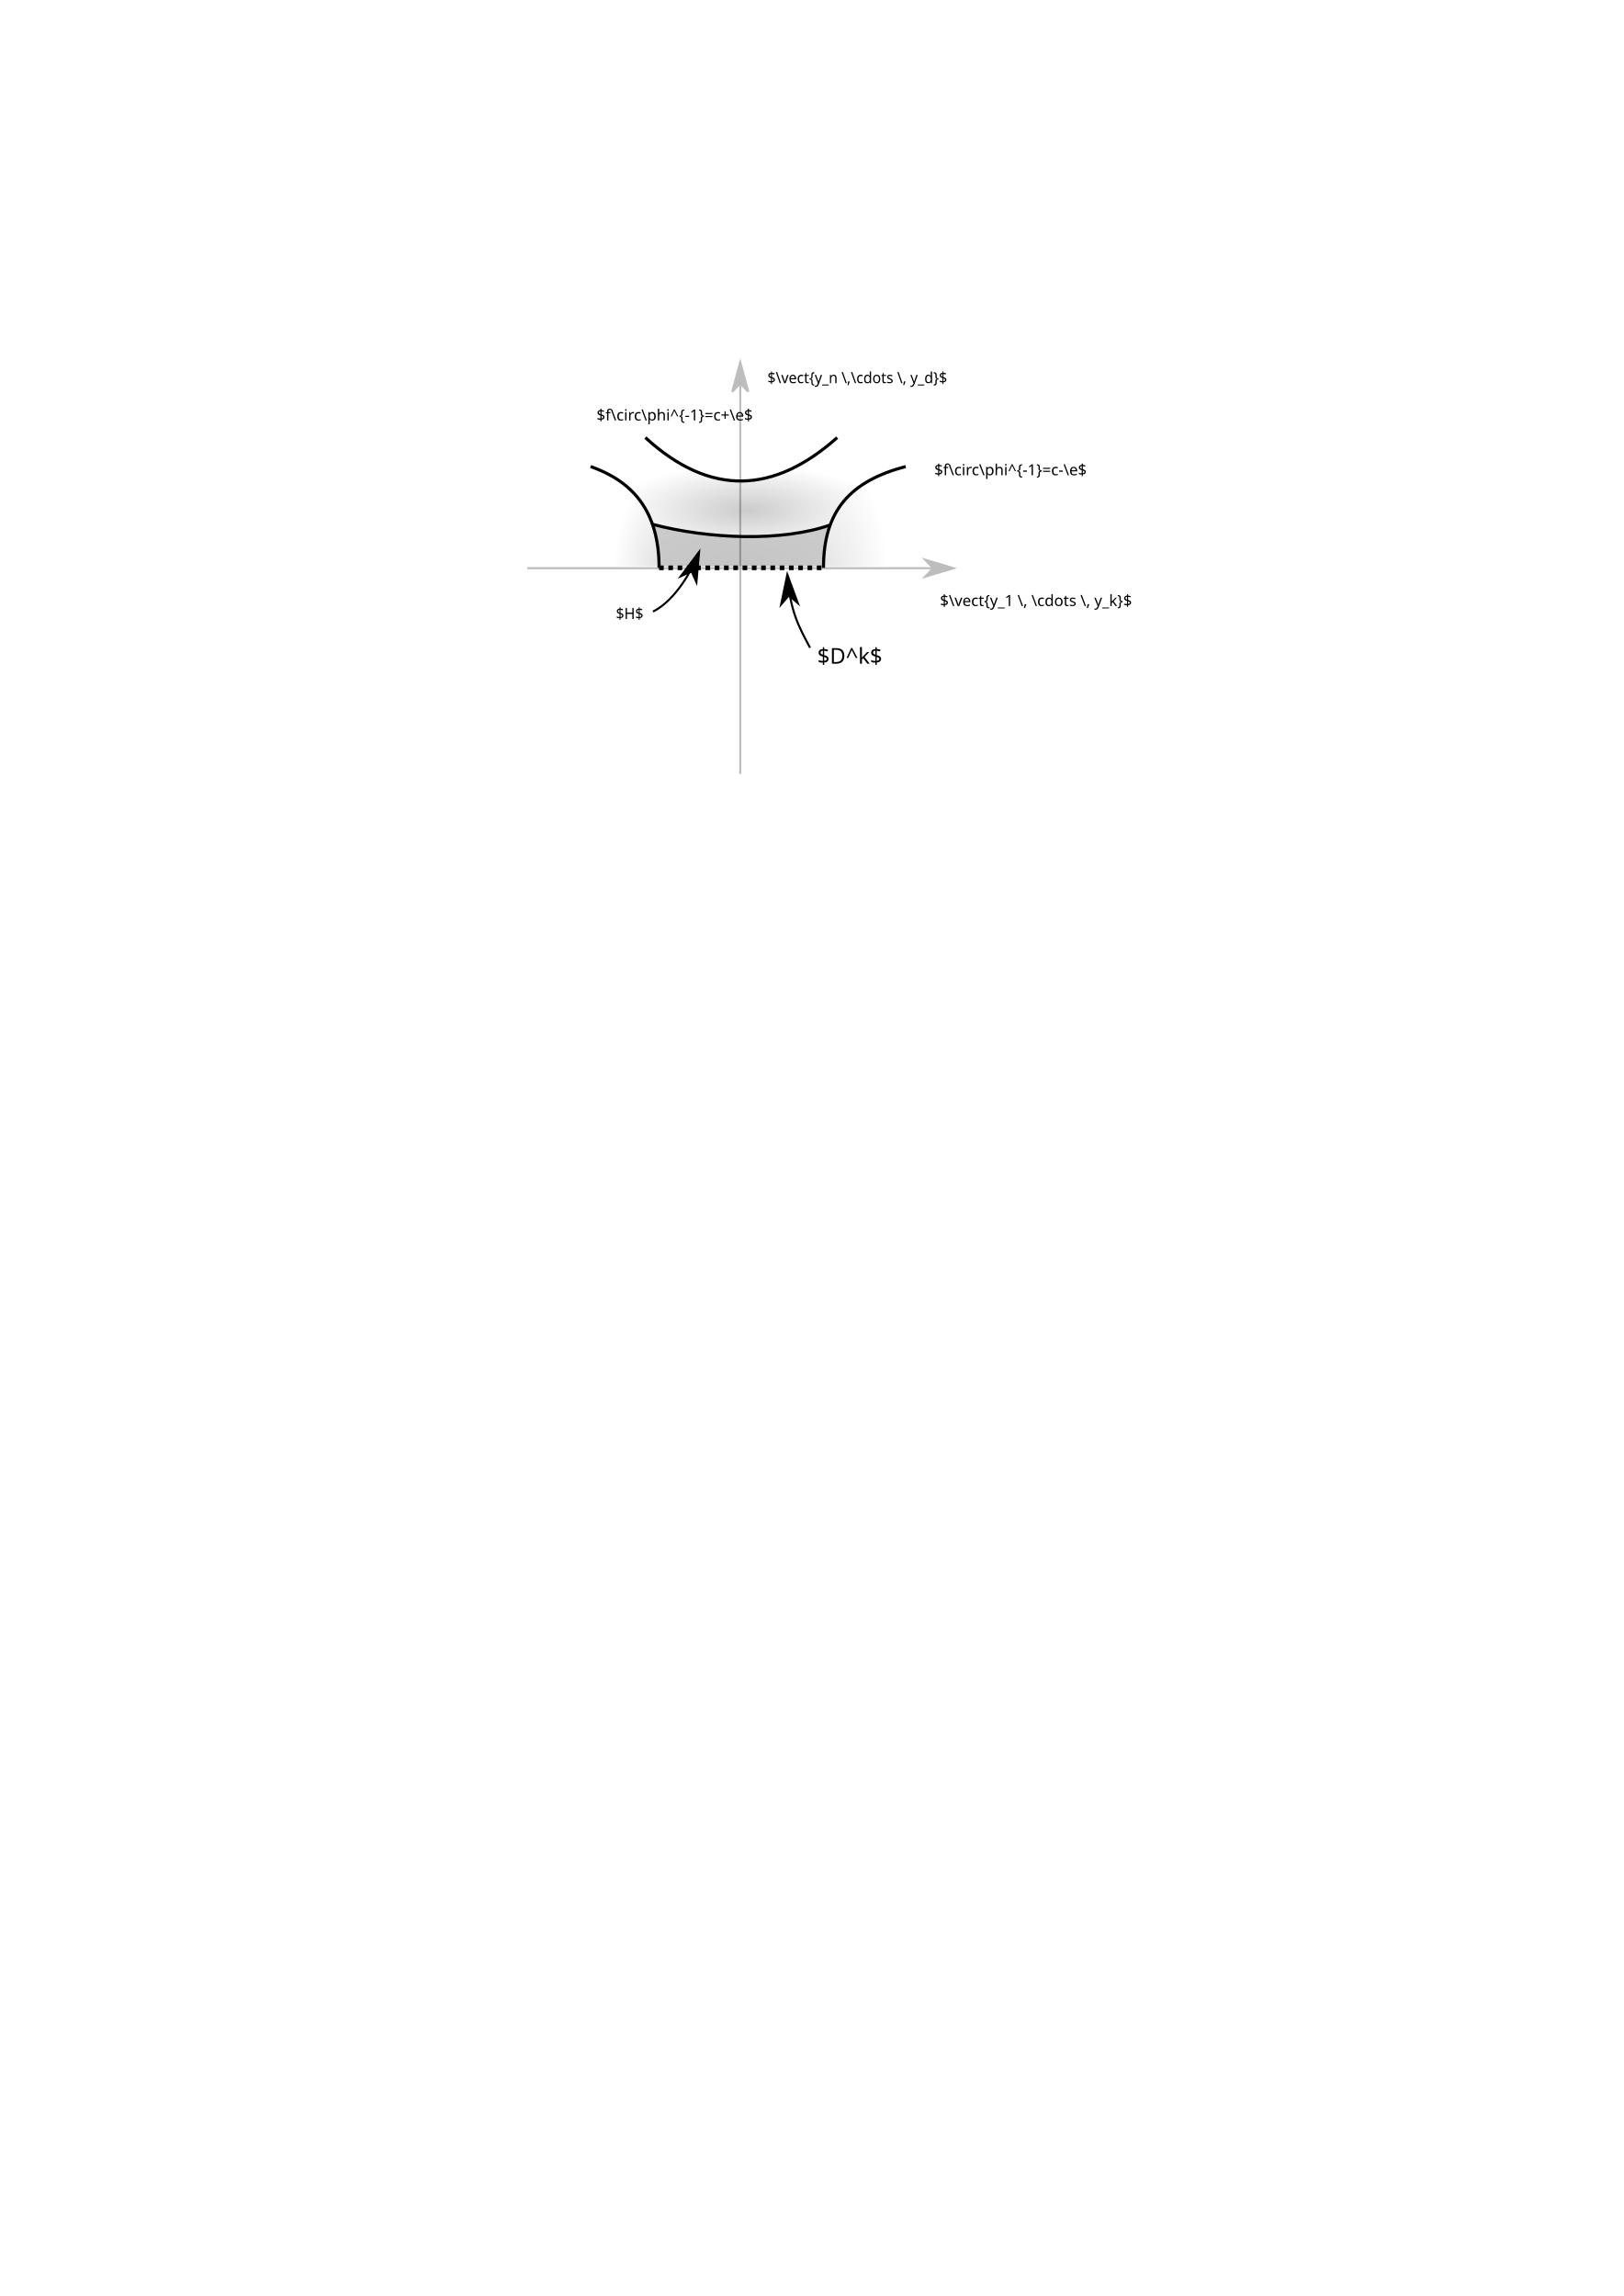
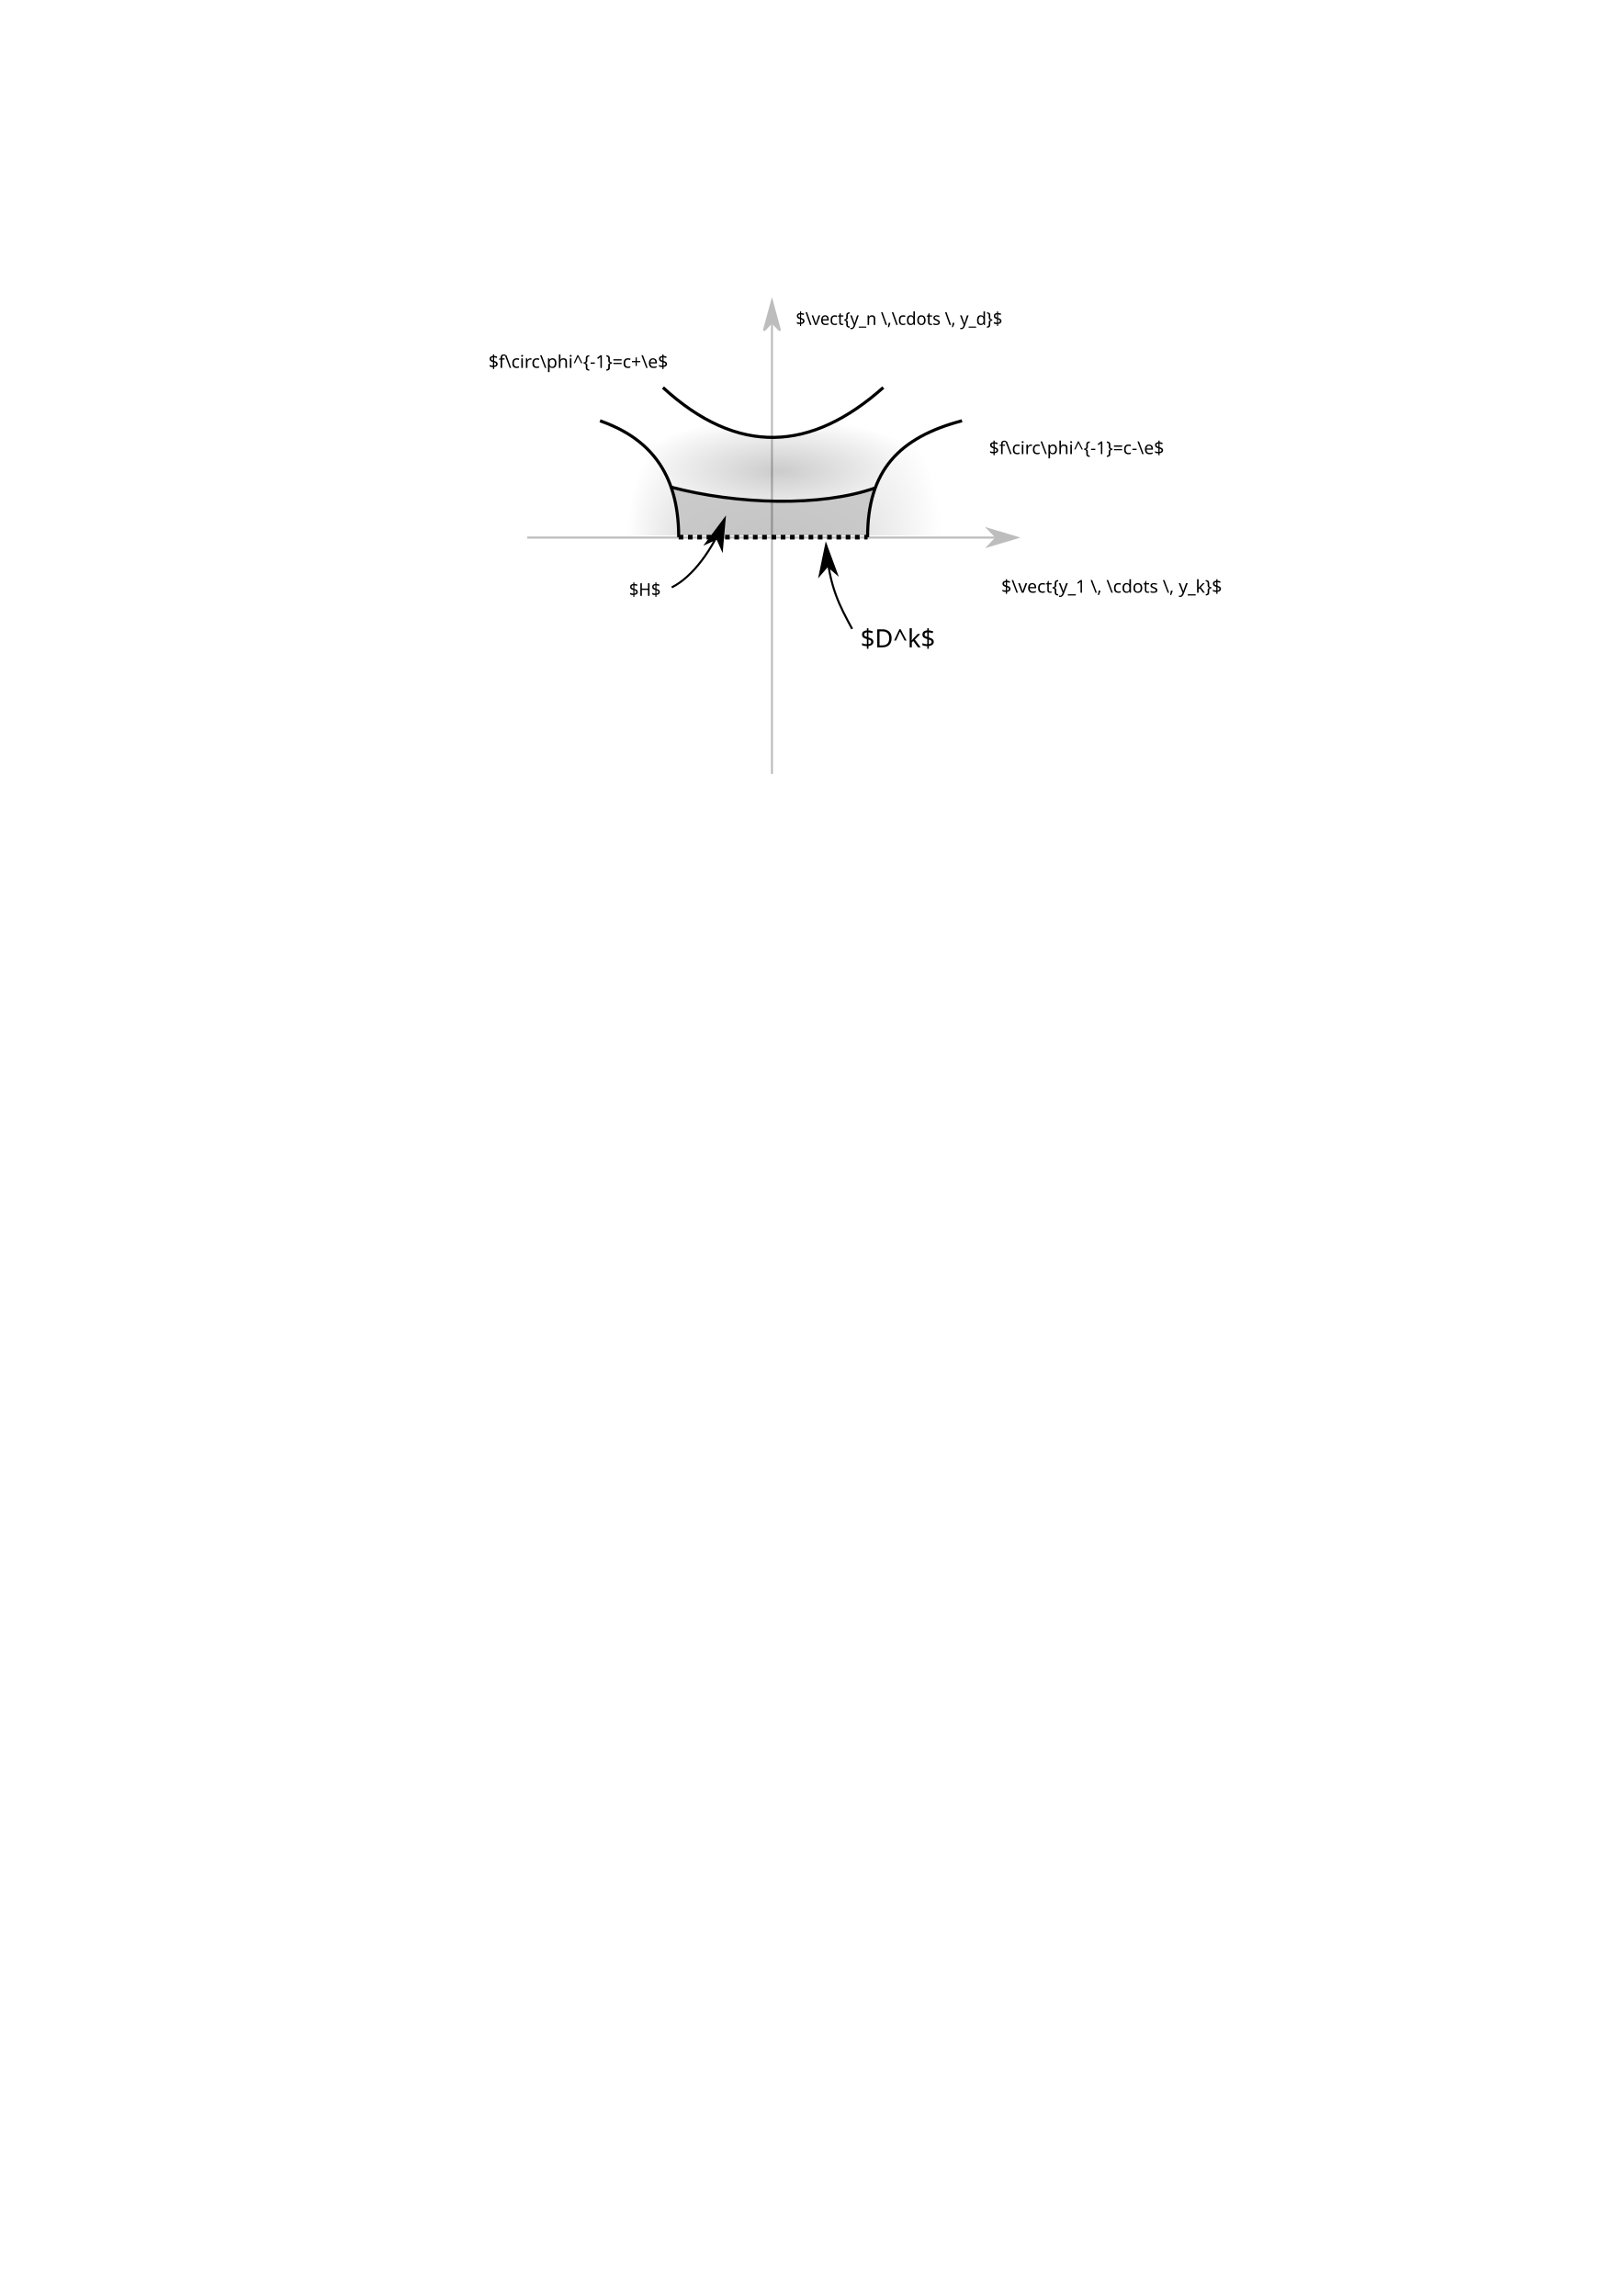
<svg xmlns="http://www.w3.org/2000/svg" xmlns:xlink="http://www.w3.org/1999/xlink" width="210mm" height="297mm" viewBox="0 0 210 297" version="1.1" id="svg3749">
  <defs id="defs3743">
    <marker style="overflow:visible;" id="marker5591" refX="0.0" refY="0.0" orient="auto">
      <path transform="scale(0.8) rotate(180) translate(12.5,0)" style="fill-rule:evenodd;stroke:#000000;stroke-width:1pt;stroke-opacity:1;fill:#000000;fill-opacity:1" d="M 0.0,0.0 L 5.0,-5.0 L -12.5,0.0 L 5.0,5.0 L 0.0,0.0 z " id="path5589" />
    </marker>
    <marker orient="auto" refY="0.0" refX="0.0" id="marker5557" style="overflow:visible;">
      <path id="path4878" d="M 0.0,0.0 L 5.0,-5.0 L -12.5,0.0 L 5.0,5.0 L 0.0,0.0 z " style="fill-rule:evenodd;stroke:#000000;stroke-width:1pt;stroke-opacity:1;fill:#000000;fill-opacity:1" transform="scale(0.8) rotate(180) translate(12.5,0)" />
    </marker>
    <linearGradient id="linearGradient4486">
      <stop style="stop-color:#000000;stop-opacity:0.112" offset="0" id="stop4482" />
      <stop style="stop-color:#000000;stop-opacity:0;" offset="1" id="stop4484" />
    </linearGradient>
    <linearGradient id="linearGradient4476">
      <stop style="stop-color:#000000;stop-opacity:0.101" offset="0" id="stop4472" />
      <stop style="stop-color:#000000;stop-opacity:0;" offset="1" id="stop4474" />
    </linearGradient>
    <linearGradient id="linearGradient4466">
      <stop style="stop-color:#000000;stop-opacity:0.202" offset="0" id="stop4462" />
      <stop style="stop-color:#000000;stop-opacity:0;" offset="1" id="stop4464" />
    </linearGradient>
    <linearGradient id="linearGradient4456">
      <stop style="stop-color:#000000;stop-opacity:0.229" offset="0" id="stop4452" />
      <stop style="stop-color:#000000;stop-opacity:0.207" offset="1" id="stop4454" />
    </linearGradient>
    <marker orient="auto" refY="0" refX="0" id="Arrow1Lend" style="overflow:visible">
      <path id="path46806" d="M 0,0 5,-5 -12.5,0 5,5 Z" style="fill:#bdbdbd;fill-opacity:1;fill-rule:evenodd;stroke:#bdbdbd;stroke-width:1pt;stroke-opacity:1" transform="matrix(-0.8,0,0,-0.8,-10,0)" />
    </marker>
    <marker style="overflow:visible" id="marker1036" refX="0" refY="0" orient="auto">
      <path transform="matrix(-0.8,0,0,-0.8,-10,0)" style="fill:#bdbdbd;fill-opacity:1;fill-rule:evenodd;stroke:#bdbdbd;stroke-width:1pt;stroke-opacity:1" d="M 0,0 5,-5 -12.5,0 5,5 Z" id="path1034" />
    </marker>
-     <radialGradient xlink:href="#linearGradient4456" id="radialGradient4458" cx="398.812" cy="291.126" fx="398.812" fy="291.126" r="63.537" gradientTransform="matrix(0.2292239,0.00298146,-0.00109164,0.09367747,4.563652,44.81014)" gradientUnits="userSpaceOnUse" />
-     <radialGradient xlink:href="#linearGradient4466" id="radialGradient4468" cx="403.708" cy="230.806" fx="403.708" fy="230.806" r="95.22" gradientTransform="matrix(0.1771953,0,0,0.06252476,24.99543,51.54888)" gradientUnits="userSpaceOnUse" />
-     <radialGradient xlink:href="#linearGradient4476" id="radialGradient4478" cx="460.57" cy="237.487" fx="460.57" fy="237.487" r="26.755" gradientTransform="matrix(0.3070006,0,-1.0723063e-8,0.529909,-34.78894,-52.58263)" gradientUnits="userSpaceOnUse" />
-     <radialGradient xlink:href="#linearGradient4486" id="radialGradient4488" cx="339.408" cy="234.005" fx="339.408" fy="234.005" r="22.443" gradientTransform="matrix(0.2569505,8.1828181e-8,-1.3979741e-7,0.4899762,-2.074058,-41.39334)" gradientUnits="userSpaceOnUse" />
+     <radialGradient xlink:href="#linearGradient4456" id="radialGradient4458" cx="398.812" cy="291.126" fx="398.812" fy="291.126" r="63.537" gradientTransform="matrix(0.2633344,0.00342513,-0.00125408,0.1076175,-4.904639,36.57924)" gradientUnits="userSpaceOnUse" />
+     <radialGradient xlink:href="#linearGradient4466" id="radialGradient4468" cx="403.708" cy="230.806" fx="403.708" fy="230.806" r="95.22" gradientTransform="matrix(0.2035636,0,0,0.071829,18.56756,44.32077)" gradientUnits="userSpaceOnUse" />
+     <radialGradient xlink:href="#linearGradient4476" id="radialGradient4478" cx="460.57" cy="237.487" fx="460.57" fy="237.487" r="26.755" gradientTransform="matrix(0.352685,0,-1.2318751e-8,0.6087641,-50.11324,-75.30644)" gradientUnits="userSpaceOnUse" />
+     <radialGradient xlink:href="#linearGradient4486" id="radialGradient4488" cx="339.408" cy="234.005" fx="339.408" fy="234.005" r="22.443" gradientTransform="matrix(0.295187,9.4004947e-8,-1.6060052e-7,0.562889,-12.5301,-62.45208)" gradientUnits="userSpaceOnUse" />
  </defs>
  <g id="layer3" style="display:inline">
-     <g transform="matrix(0.8009522,0,0,0.838498,19.44952,10.8219)" style="display:inline;stroke-width:1.22" id="g3665">
-       <path id="path988" d="M 95.25,106.5 V 43" style="fill:none;stroke:#bdbdbd;stroke-width:0.323px;stroke-linecap:butt;stroke-linejoin:miter;stroke-opacity:1;marker-end:url(#Arrow1Lend)" />
-       <path id="path988-3" d="M 60.854,74.75 H 129.646" style="fill:none;stroke:#bdbdbd;stroke-width:0.323px;stroke-linecap:butt;stroke-linejoin:miter;stroke-opacity:1;marker-end:url(#marker1036)" />
+     <g transform="matrix(0.9201411,0,0,0.963274,12.19638,-2.466743)" style="display:inline;stroke-width:1.062" id="g3665">
+       <path id="path988" d="M 95.25,106.5 V 43" style="fill:none;stroke:#bdbdbd;stroke-width:0.281px;stroke-linecap:butt;stroke-linejoin:miter;stroke-opacity:1;marker-end:url(#Arrow1Lend)" />
+       <path id="path988-3" d="M 60.854,74.75 H 129.646" style="fill:none;stroke:#bdbdbd;stroke-width:0.281px;stroke-linecap:butt;stroke-linejoin:miter;stroke-opacity:1;marker-end:url(#marker1036)" />
    </g>
  </g>
  <g id="layer1">
-     <path style="fill:none;stroke:#000000;stroke-width:0.4;stroke-linecap:butt;stroke-linejoin:miter;stroke-opacity:1;stroke-miterlimit:4;stroke-dasharray:none" d="m 106.505,73.452 c 0,-7.488 3.544,-11.232 10.632,-13.104" id="path4432" />
-     <path style="fill:none;stroke:#000000;stroke-width:0.4;stroke-linecap:butt;stroke-linejoin:miter;stroke-opacity:1;stroke-miterlimit:4;stroke-dasharray:none" d="m 108.277,56.604 c -8.106,7.224 -16.364,7.749 -24.807,0" id="path4434" />
-     <path style="fill:none;stroke:#000000;stroke-width:0.4;stroke-linecap:butt;stroke-linejoin:miter;stroke-opacity:1;stroke-miterlimit:4;stroke-dasharray:none" d="m 85.242,73.452 c 10e-7,-7.488 -3.544,-11.232 -8.86,-13.104" id="path4436" />
-     <path style="fill:none;stroke:#000000;stroke-width:0.4;stroke-linecap:butt;stroke-linejoin:miter;stroke-opacity:1;stroke-miterlimit:4;stroke-dasharray:none" d="m 107.391,67.903 c -6.214,2.187 -15.626,1.863 -23.059,-0.094" id="path4440" />
-     <path style="opacity:1;fill:url(#radialGradient4458);fill-opacity:1;stroke:none;stroke-width:0.265;stroke-miterlimit:4;stroke-dasharray:none;stroke-dashoffset:0;stroke-opacity:1" d="m 85.335,72.342 c -0.101,-1.55 -0.413,-3.363 -0.727,-4.223 -0.04,-0.109 -0.032,-0.159 0.02,-0.125 0.154,0.101 2.634,0.616 4.15,0.863 6.348,1.034 12.765,0.863 17.443,-0.465 0.463,-0.131 0.857,-0.222 0.876,-0.202 0.019,0.02 -0.067,0.409 -0.192,0.864 -0.255,0.928 -0.495,2.677 -0.495,3.6 v 0.61 H 95.903 85.395 Z" id="path4450" />
-     <path style="opacity:1;fill:url(#radialGradient4468);fill-opacity:1;stroke:none;stroke-width:0.265;stroke-miterlimit:4;stroke-dasharray:none;stroke-dashoffset:0;stroke-opacity:1" d="m 94.462,69.228 c -1.353,-0.073 -3.895,-0.343 -5.28,-0.56 -1.405,-0.22 -4.469,-0.844 -4.615,-0.939 -0.035,-0.023 -0.266,-0.481 -0.514,-1.018 -0.802,-1.734 -2.188,-3.41 -3.705,-4.48 l -0.69,-0.487 0.873,-0.882 c 0.963,-0.973 2.026,-1.806 3.261,-2.552 0.746,-0.451 0.825,-0.479 1.009,-0.356 0.11,0.074 0.756,0.53 1.436,1.013 2.11,1.501 4.36,2.548 6.583,3.062 0.808,0.187 1.184,0.215 2.941,0.216 1.767,0.002 2.131,-0.025 2.969,-0.215 2.693,-0.612 5.258,-1.878 7.843,-3.872 0.557,-0.429 1.053,-0.78 1.104,-0.78 0.172,0 2,1.033 2.807,1.586 0.794,0.545 2.177,1.72 2.669,2.269 l 0.252,0.281 -0.819,0.439 c -1.161,0.623 -2.064,1.292 -2.935,2.175 -0.897,0.909 -1.437,1.678 -1.994,2.84 l -0.41,0.856 -0.842,0.256 c -3.027,0.922 -7.73,1.372 -11.94,1.144 z" id="path4460" />
-     <path style="opacity:1;fill:url(#radialGradient4478);fill-opacity:1;stroke:none;stroke-width:0.265;stroke-miterlimit:4;stroke-dasharray:none;stroke-dashoffset:0;stroke-opacity:1" d="m 106.648,72.484 c 0.208,-3.91 1.415,-6.733 3.735,-8.735 0.733,-0.633 2.04,-1.494 2.767,-1.823 l 0.411,-0.186 0.347,0.444 c 0.899,1.151 1.604,2.61 1.95,4.037 0.188,0.777 0.229,1.165 0.229,2.175 0,1.504 -0.237,2.6 -0.857,3.965 l -0.411,0.905 h -4.107 -4.107 z" id="path4470" />
-     <path style="opacity:1;fill:url(#radialGradient4488);fill-opacity:1;stroke:none;stroke-width:0.265;stroke-miterlimit:4;stroke-dasharray:none;stroke-dashoffset:0;stroke-opacity:1" d="m 78.307,72.956 c -0.275,-0.474 -0.705,-1.615 -0.913,-2.418 -0.282,-1.091 -0.28,-3.256 0.004,-4.366 0.335,-1.309 1.395,-3.455 1.985,-4.019 0.157,-0.15 0.188,-0.146 0.535,0.073 0.719,0.453 1.83,1.45 2.396,2.15 1.69,2.09 2.577,4.609 2.763,7.852 l 0.06,1.036 h -3.326 -3.326 z" id="path4480" />
-     <text xml:space="preserve" style="font-style:normal;font-weight:normal;font-size:1.997px;line-height:1.25;font-family:sans-serif;letter-spacing:0px;word-spacing:0px;fill:#000000;fill-opacity:1;stroke:none;stroke-width:0.265" x="120.834" y="61.473" id="text4492">
-       <tspan id="tspan4490" x="120.834" y="61.473" style="stroke-width:0.265">$f\circ\phi^{-1}=c-\e$</tspan>
+     <path style="fill:none;stroke:#000000;stroke-width:0.4;stroke-linecap:butt;stroke-linejoin:miter;stroke-miterlimit:4;stroke-dasharray:none;stroke-opacity:1" d="m 112.207,69.483 c 0,-8.603 4.071,-12.904 12.214,-15.054" id="path4432" />
+     <path style="fill:none;stroke:#000000;stroke-width:0.4;stroke-linecap:butt;stroke-linejoin:miter;stroke-miterlimit:4;stroke-dasharray:none;stroke-opacity:1" d="m 114.242,50.128 c -9.313,8.299 -18.799,8.902 -28.499,0" id="path4434" />
+     <path style="fill:none;stroke:#000000;stroke-width:0.4;stroke-linecap:butt;stroke-linejoin:miter;stroke-miterlimit:4;stroke-dasharray:none;stroke-opacity:1" d="m 87.779,69.483 c 10e-7,-8.603 -4.071,-12.904 -10.178,-15.054" id="path4436" />
+     <path style="fill:none;stroke:#000000;stroke-width:0.4;stroke-linecap:butt;stroke-linejoin:miter;stroke-miterlimit:4;stroke-dasharray:none;stroke-opacity:1" d="m 113.225,63.108 c -7.139,2.512 -17.951,2.141 -26.491,-0.109" id="path4440" />
+     <path style="opacity:1;fill:url(#radialGradient4458);fill-opacity:1;stroke:none;stroke-width:0.265;stroke-miterlimit:4;stroke-dasharray:none;stroke-dashoffset:0;stroke-opacity:1" d="m 87.887,68.208 c -0.116,-1.781 -0.474,-3.864 -0.835,-4.852 -0.046,-0.125 -0.036,-0.182 0.023,-0.143 0.177,0.116 3.026,0.708 4.768,0.992 7.292,1.187 14.664,0.991 20.038,-0.534 0.531,-0.151 0.984,-0.255 1.006,-0.232 0.022,0.023 -0.077,0.47 -0.221,0.992 -0.292,1.066 -0.569,3.076 -0.569,4.135 v 0.7 h -12.071 -12.071 z" id="path4450" />
+     <path style="opacity:1;fill:url(#radialGradient4468);fill-opacity:1;stroke:none;stroke-width:0.265;stroke-miterlimit:4;stroke-dasharray:none;stroke-dashoffset:0;stroke-opacity:1" d="m 98.372,64.63 c -1.554,-0.084 -4.475,-0.394 -6.066,-0.644 -1.614,-0.253 -5.134,-0.969 -5.301,-1.078 -0.04,-0.026 -0.306,-0.552 -0.591,-1.169 -0.921,-1.992 -2.513,-3.917 -4.256,-5.147 l -0.793,-0.559 1.003,-1.014 c 1.106,-1.118 2.328,-2.074 3.746,-2.932 0.857,-0.518 0.948,-0.55 1.159,-0.408 0.126,0.085 0.868,0.608 1.649,1.164 2.424,1.725 5.009,2.927 7.562,3.518 0.929,0.215 1.361,0.247 3.378,0.249 2.03,0.002 2.448,-0.028 3.41,-0.247 3.094,-0.703 6.04,-2.157 9.01,-4.448 0.639,-0.493 1.21,-0.897 1.268,-0.897 0.197,0 2.297,1.187 3.224,1.822 0.912,0.626 2.501,1.976 3.066,2.607 l 0.29,0.323 -0.94,0.505 c -1.334,0.716 -2.371,1.485 -3.372,2.499 -1.03,1.044 -1.65,1.928 -2.29,3.263 l -0.472,0.984 -0.968,0.295 c -3.478,1.059 -8.881,1.576 -13.717,1.315 z" id="path4460" />
+     <path style="opacity:1;fill:url(#radialGradient4478);fill-opacity:1;stroke:none;stroke-width:0.265;stroke-miterlimit:4;stroke-dasharray:none;stroke-dashoffset:0;stroke-opacity:1" d="m 112.37,68.371 c 0.239,-4.492 1.626,-7.735 4.291,-10.035 0.842,-0.727 2.344,-1.716 3.179,-2.095 l 0.473,-0.214 0.398,0.51 c 1.033,1.322 1.843,2.999 2.24,4.638 0.217,0.893 0.263,1.338 0.263,2.498 0,1.727 -0.272,2.987 -0.985,4.555 l -0.472,1.039 h -4.718 -4.718 z" id="path4470" />
+     <path style="opacity:1;fill:url(#radialGradient4488);fill-opacity:1;stroke:none;stroke-width:0.265;stroke-miterlimit:4;stroke-dasharray:none;stroke-dashoffset:0;stroke-opacity:1" d="m 79.812,68.914 c -0.315,-0.545 -0.81,-1.856 -1.049,-2.778 -0.324,-1.254 -0.322,-3.741 0.005,-5.016 0.385,-1.504 1.603,-3.969 2.281,-4.617 0.18,-0.172 0.216,-0.167 0.615,0.084 0.826,0.52 2.103,1.666 2.753,2.47 1.942,2.401 2.96,5.295 3.174,9.021 l 0.068,1.19 h -3.821 -3.821 z" id="path4480" />
+     <text xml:space="preserve" style="font-style:normal;font-weight:normal;font-size:2.294px;line-height:1.25;font-family:sans-serif;letter-spacing:0px;word-spacing:0px;fill:#000000;fill-opacity:1;stroke:none;stroke-width:0.265" x="127.912" y="58.746" id="text4492">
+       <tspan id="tspan4490" x="127.912" y="58.746" style="stroke-width:0.265">$f\circ\phi^{-1}=c-\e$</tspan>
    </text>
-     <text xml:space="preserve" style="font-style:normal;font-weight:normal;font-size:1.997px;line-height:1.25;font-family:sans-serif;letter-spacing:0px;word-spacing:0px;fill:#000000;fill-opacity:1;stroke:none;stroke-width:0.265" x="77.153" y="54.392" id="text4496">
-       <tspan id="tspan4494" x="77.153" y="54.392" style="stroke-width:0.265">$f\circ\phi^{-1}=c+\e$</tspan>
+     <text xml:space="preserve" style="font-style:normal;font-weight:normal;font-size:2.294px;line-height:1.25;font-family:sans-serif;letter-spacing:0px;word-spacing:0px;fill:#000000;fill-opacity:1;stroke:none;stroke-width:0.265" x="63.179" y="47.587" id="text4496">
+       <tspan id="tspan4494" x="63.179" y="47.587" style="stroke-width:0.265">$f\circ\phi^{-1}=c+\e$</tspan>
    </text>
-     <text xml:space="preserve" style="font-style:normal;font-weight:normal;font-size:1.943px;line-height:1.25;font-family:sans-serif;letter-spacing:0px;word-spacing:0px;fill:#000000;fill-opacity:1;stroke:none;stroke-width:0.265" x="102.015" y="48.216" id="text4500" transform="scale(0.9728988,1.027856)">
-       <tspan id="tspan4498" x="102.015" y="48.216" style="stroke-width:0.265">$\vect{y_n \,\cdots \, y_d}$</tspan>
+     <text xml:space="preserve" style="font-style:normal;font-weight:normal;font-size:2.232px;line-height:1.25;font-family:sans-serif;letter-spacing:0px;word-spacing:0px;fill:#000000;fill-opacity:1;stroke:none;stroke-width:0.265" x="105.794" y="40.896" id="text4500" transform="scale(0.9728988,1.027856)">
+       <tspan id="tspan4498" x="105.794" y="40.896" style="stroke-width:0.265">$\vect{y_n \,\cdots \, y_d}$</tspan>
    </text>
-     <text xml:space="preserve" style="font-style:normal;font-weight:normal;font-size:1.997px;line-height:1.25;font-family:sans-serif;letter-spacing:0px;word-spacing:0px;fill:#000000;fill-opacity:1;stroke:none;stroke-width:0.265" x="121.567" y="78.391" id="text4504">
-       <tspan id="tspan4502" x="121.567" y="78.391" style="stroke-width:0.265">$\vect{y_1 \, \cdots \, y_k}$</tspan>
+     <text xml:space="preserve" style="font-style:normal;font-weight:normal;font-size:2.294px;line-height:1.25;font-family:sans-serif;letter-spacing:0px;word-spacing:0px;fill:#000000;fill-opacity:1;stroke:none;stroke-width:0.265" x="129.51" y="76.669" id="text4504">
+       <tspan id="tspan4502" x="129.51" y="76.669" style="stroke-width:0.265">$\vect{y_1 \, \cdots \, y_k}$</tspan>
    </text>
-     <text xml:space="preserve" style="font-style:normal;font-weight:normal;font-size:1.943px;line-height:1.25;font-family:sans-serif;letter-spacing:0px;word-spacing:0px;fill:#000000;fill-opacity:1;stroke:none;stroke-width:0.265" x="81.874" y="77.898" id="text4569" transform="scale(0.9728988,1.027856)">
-       <tspan id="tspan4567" x="81.874" y="77.898" style="stroke-width:0.265">$H$</tspan>
+     <text xml:space="preserve" style="font-style:normal;font-weight:normal;font-size:2.232px;line-height:1.25;font-family:sans-serif;letter-spacing:0px;word-spacing:0px;fill:#000000;fill-opacity:1;stroke:none;stroke-width:0.265" x="83.628" y="74.994" id="text4569" transform="scale(0.9728988,1.027856)">
+       <tspan id="tspan4567" x="83.628" y="74.994" style="stroke-width:0.265">$H$</tspan>
    </text>
-     <text xml:space="preserve" style="font-style:normal;font-weight:normal;font-size:2.822px;line-height:1.25;font-family:sans-serif;letter-spacing:0px;word-spacing:0px;fill:#000000;fill-opacity:1;stroke:none;stroke-width:0.265" x="105.705" y="85.857" id="text5550">
-       <tspan id="tspan5548" x="105.705" y="85.857" style="stroke-width:0.265">$D^k$</tspan>
+     <text xml:space="preserve" style="font-style:normal;font-weight:normal;font-size:3.242px;line-height:1.25;font-family:sans-serif;letter-spacing:0px;word-spacing:0px;fill:#000000;fill-opacity:1;stroke:none;stroke-width:0.265" x="111.288" y="83.734" id="text5550">
+       <tspan id="tspan5548" x="111.288" y="83.734" style="stroke-width:0.265">$D^k$</tspan>
    </text>
-     <path style="fill:none;stroke:#000000;stroke-width:0.265px;stroke-linecap:butt;stroke-linejoin:miter;stroke-opacity:1;marker-end:url(#marker5591)" d="m 84.457,79.109 c 2.375,-1.172 4.677,-4.371 5.947,-7.684" id="path5552" />
-     <path style="fill:none;stroke:#000000;stroke-width:0.265px;stroke-linecap:butt;stroke-linejoin:miter;stroke-opacity:1;marker-end:url(#marker5557)" d="m 104.77,83.786 c -1.396,-2.587 -2.589,-4.708 -2.94,-9.421" id="path5554" />
-     <path style="fill:none;stroke:#000000;stroke-width:0.6;stroke-linecap:butt;stroke-linejoin:miter;stroke-opacity:1;stroke-miterlimit:4;stroke-dasharray:0.6,0.6;stroke-dashoffset:0" d="M 85.242,73.452 H 106.505" id="path5546" />
+     <path style="fill:none;stroke:#000000;stroke-width:0.265px;stroke-linecap:butt;stroke-linejoin:miter;stroke-opacity:1;marker-end:url(#marker5591)" d="m 86.878,75.982 c 2.728,-1.347 5.373,-5.021 6.832,-8.827" id="path5552" />
+     <path style="fill:none;stroke:#000000;stroke-width:0.265px;stroke-linecap:butt;stroke-linejoin:miter;stroke-opacity:1;marker-end:url(#marker5557)" d="m 110.213,81.355 c -1.604,-2.972 -2.974,-5.408 -3.377,-10.823" id="path5554" />
+     <path style="fill:none;stroke:#000000;stroke-width:0.6;stroke-linecap:butt;stroke-linejoin:miter;stroke-miterlimit:4;stroke-dasharray:0.6, 0.6;stroke-dashoffset:0;stroke-opacity:1" d="M 87.779,69.483 H 112.207" id="path5546" />
  </g>
</svg>
